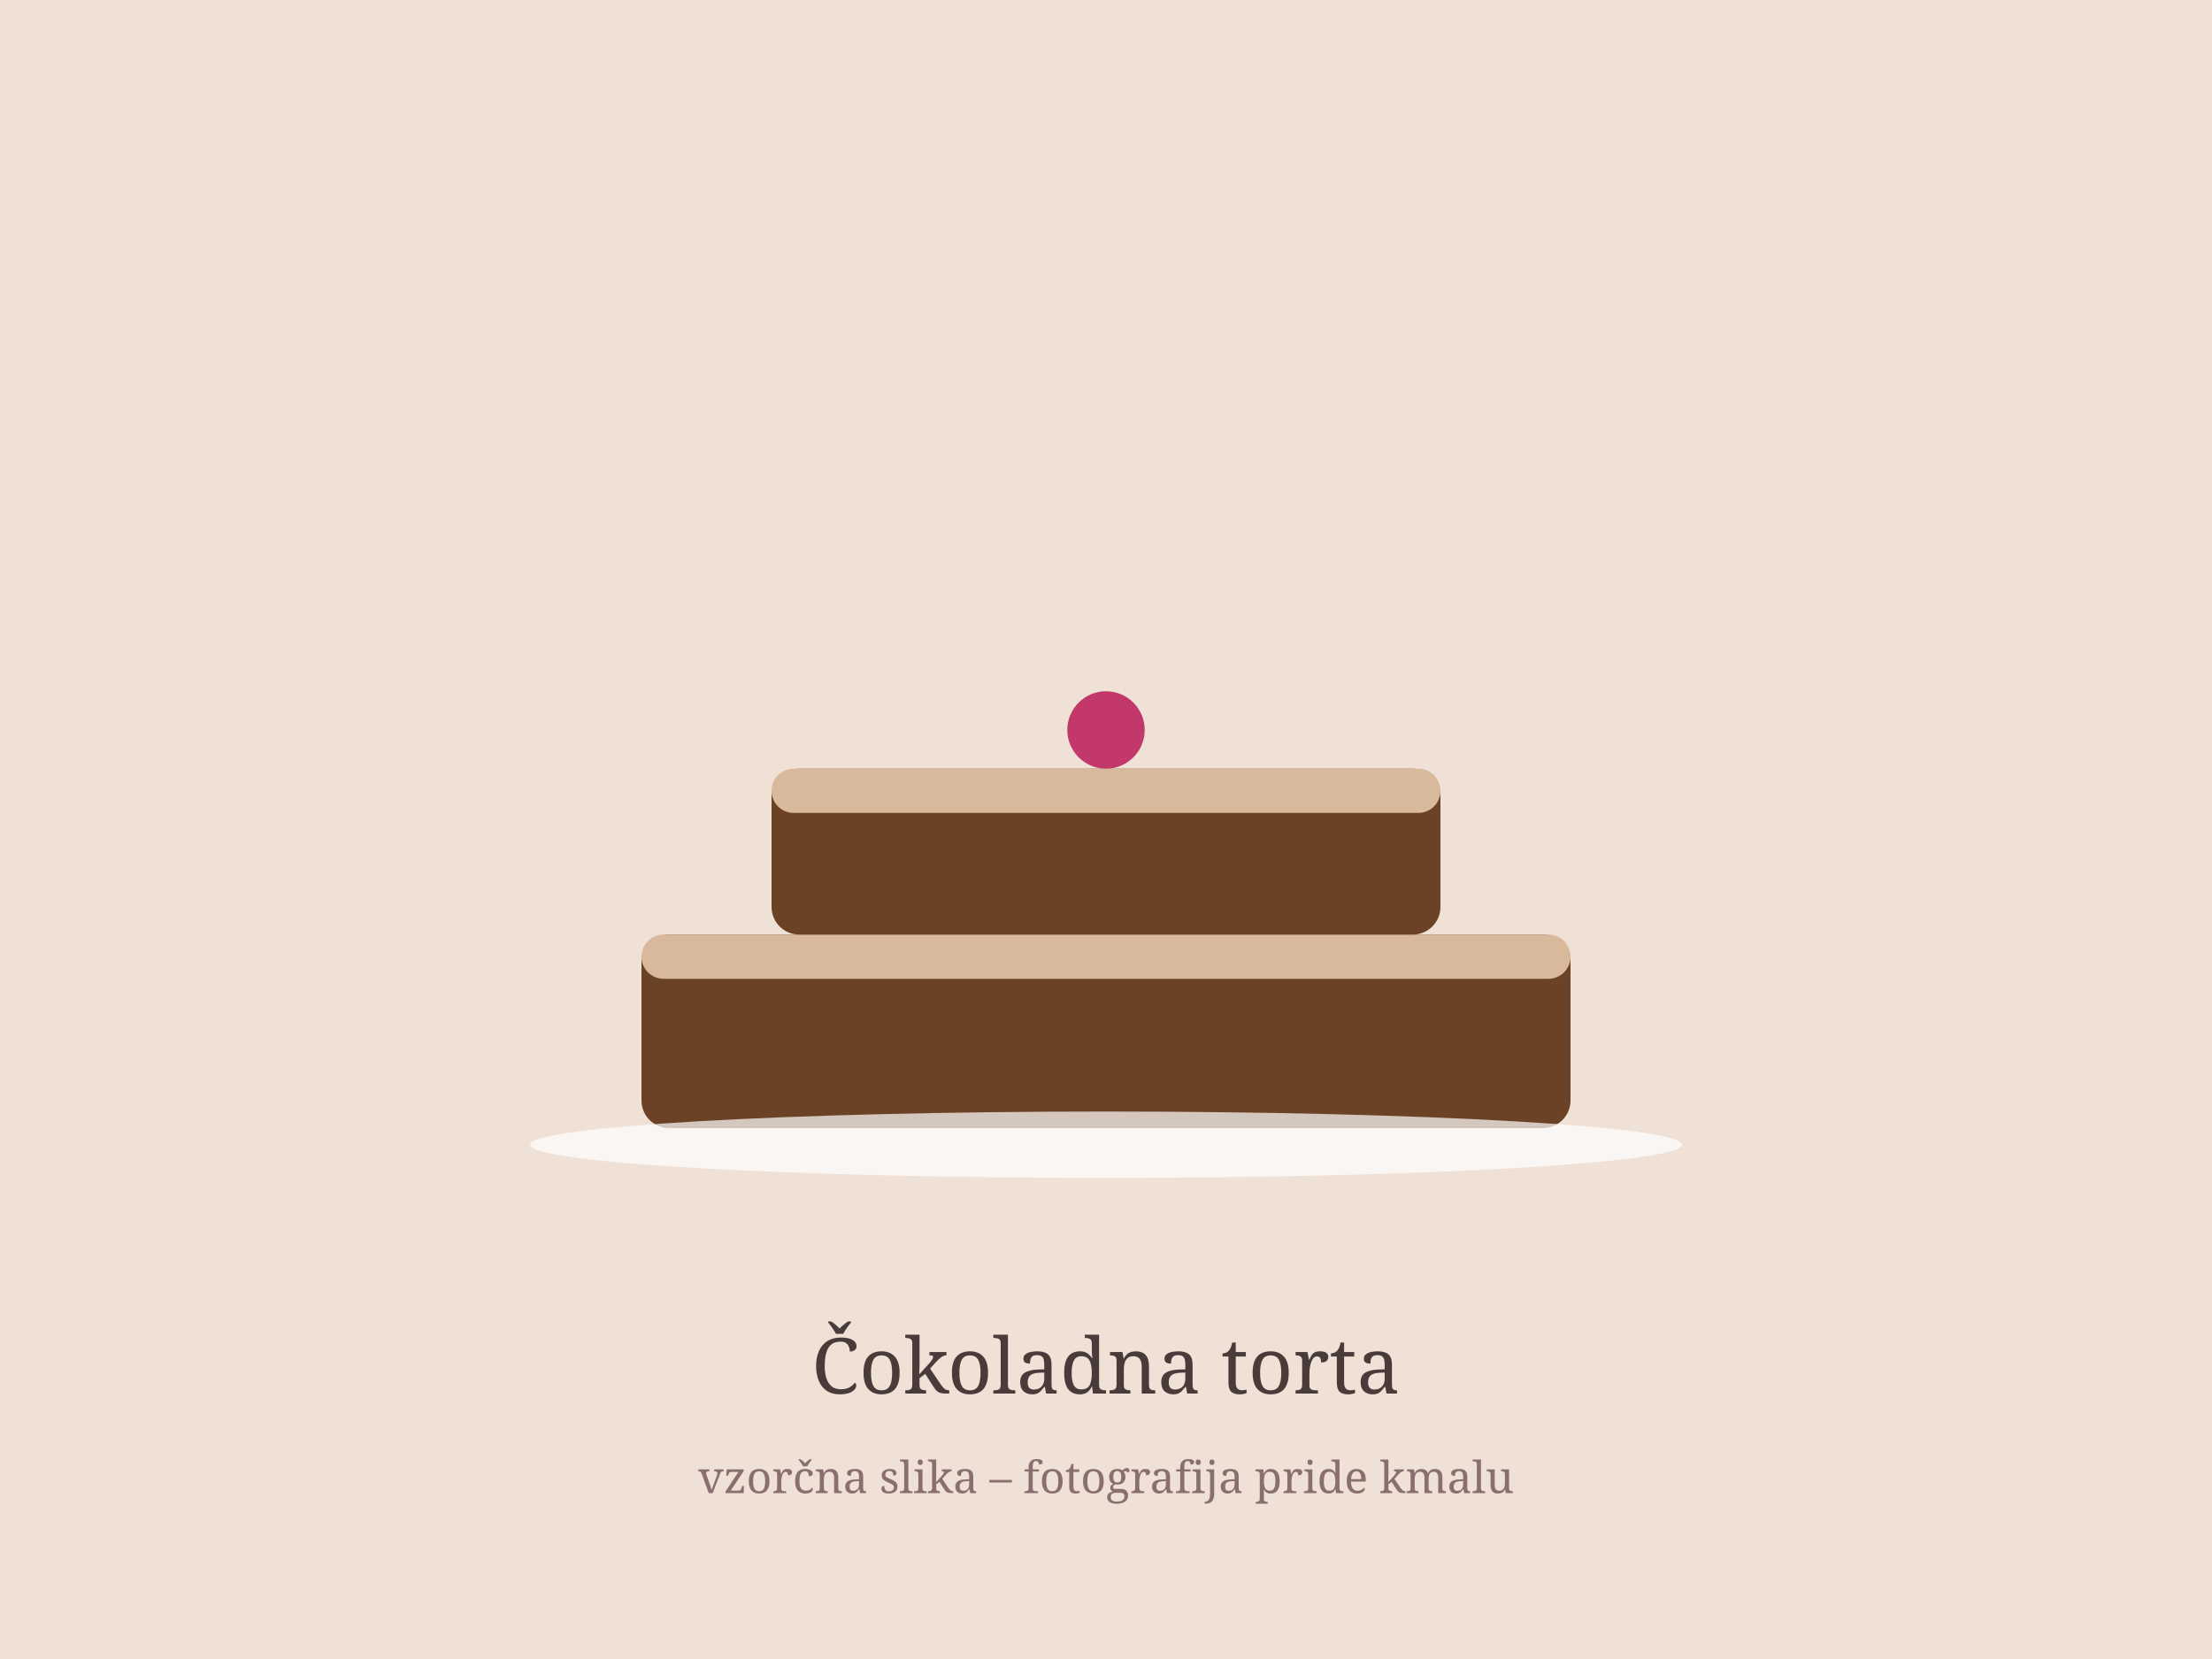
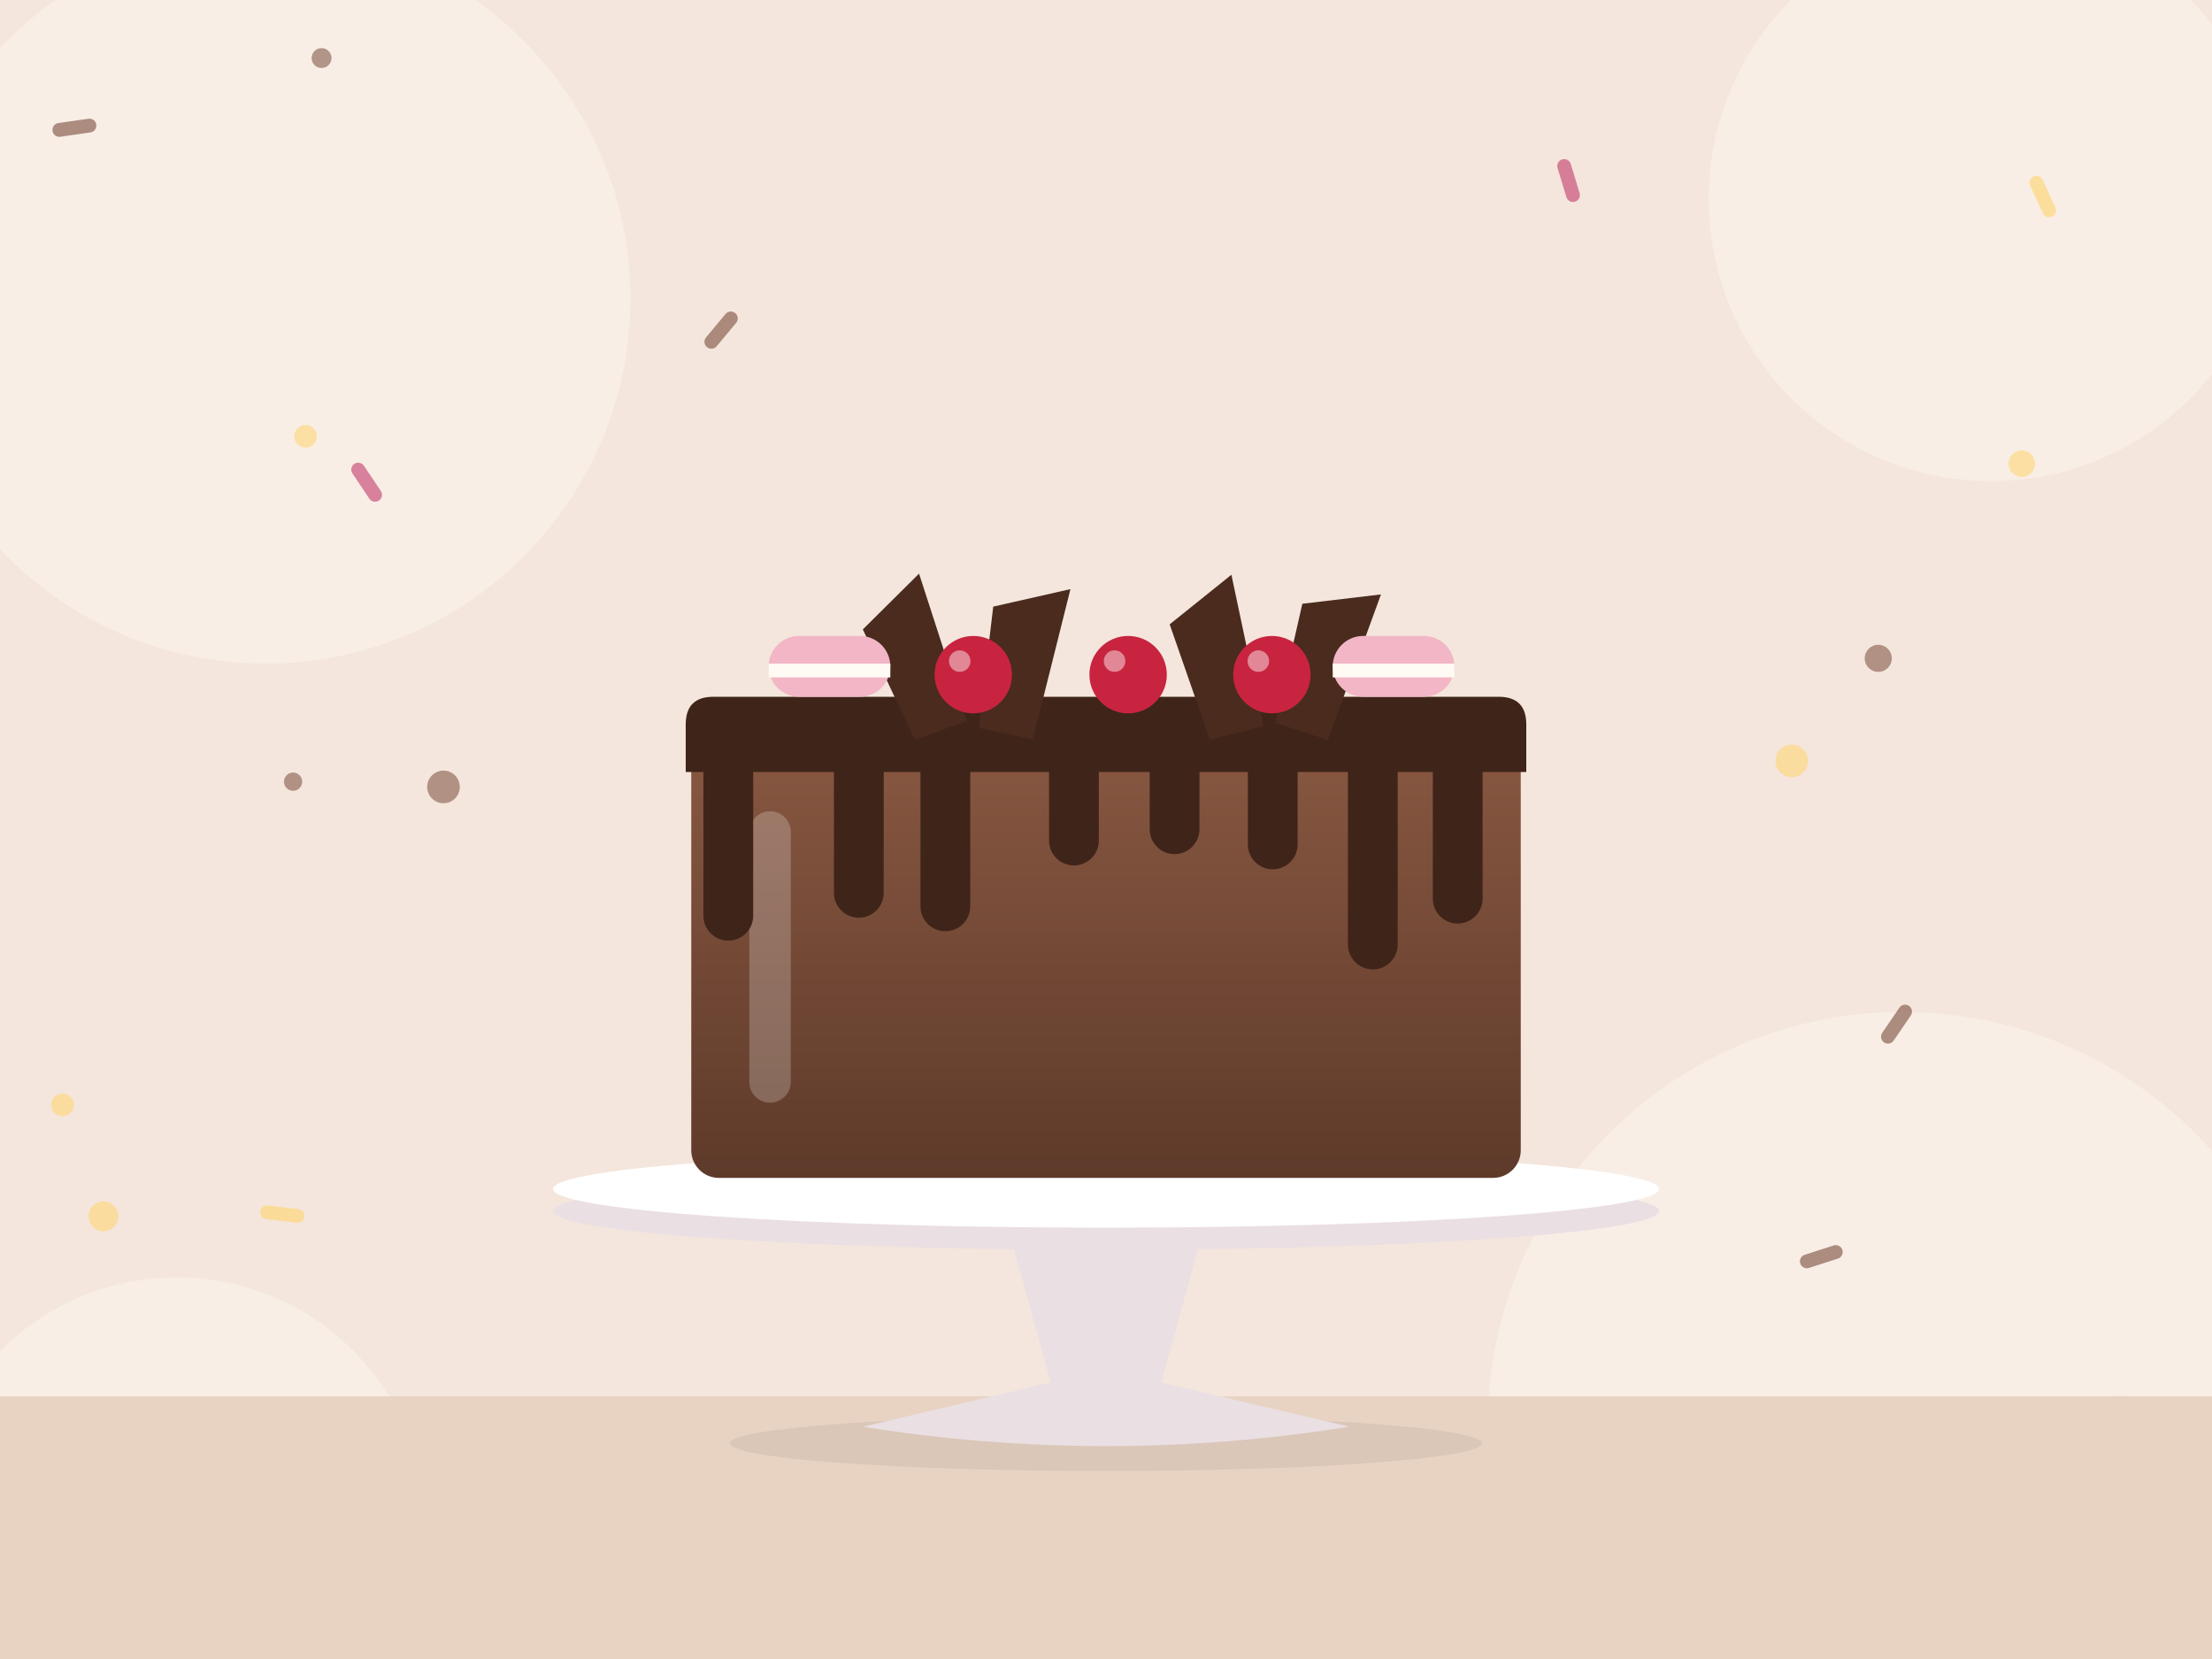
- <svg xmlns="http://www.w3.org/2000/svg" viewBox="0 0 800 600" width="800" height="600">
-   <rect width="800" height="600" fill="#efe1d6" />
-   <rect x="232.0" y="338" width="336.0" height="70" rx="10" fill="#6b4226" />
-   <rect x="232.0" y="338" width="336.0" height="16" rx="8" fill="#d9b99b" />
-   <rect x="279.04" y="278" width="241.92" height="60" rx="10" fill="#6b4226" />
-   <rect x="279.04" y="278" width="241.92" height="16" rx="8" fill="#d9b99b" />
-   <circle cx="400.0" cy="264" r="14" fill="#c2386b" />
-   <ellipse cx="400.0" cy="414" rx="208.32" ry="12" fill="#ffffff" opacity="0.7" />
-   <text x="400.0" y="504.0" text-anchor="middle" font-family="Georgia, serif" font-size="28" fill="#4a3b3b">Čokoladna torta</text>
-   <text x="400.0" y="540.0" text-anchor="middle" font-family="Georgia, serif" font-size="16" fill="#8a6f6f">vzorčna slika – fotografija pride kmalu</text>
+ <svg xmlns="http://www.w3.org/2000/svg" viewBox="0 0 800 600" width="800" height="600" role="img">
+   <defs>
+     <linearGradient id="g1" x1="0" y1="0" x2="0" y2="1">
+       <stop offset="0" stop-color="#8b5a43" />
+       <stop offset="1" stop-color="#5e3a2a" />
+     </linearGradient>
+   </defs>
+   <rect width="800" height="600" fill="#f4e6dc" />
+   <circle cx="96" cy="108" r="132" fill="#faf1ea" opacity="0.7" />
+   <circle cx="720" cy="72" r="102" fill="#faf1ea" opacity="0.7" />
+   <circle cx="688" cy="516" r="150" fill="#faf1ea" opacity="0.7" />
+   <circle cx="64" cy="552" r="90" fill="#faf1ea" opacity="0.7" />
+   <rect x="616.3" y="545.3" width="16" height="5" rx="2.5" fill="#c2386b" opacity="0.6" transform="rotate(95.4 624.3 547.8)" />
+   <rect x="650.7" y="452" width="16" height="5" rx="2.5" fill="#7a4b3a" opacity="0.6" transform="rotate(162.2 658.7 454.5)" />
+   <circle cx="106" cy="282.7" r="3.3" fill="#7a4b3a" opacity="0.55" />
+   <circle cx="679.3" cy="238.1" r="4.9" fill="#7a4b3a" opacity="0.55" />
+   <circle cx="116.3" cy="21" r="3.6" fill="#7a4b3a" opacity="0.55" />
+   <circle cx="766.6" cy="508.5" r="3.6" fill="#ffd36b" opacity="0.55" />
+   <rect x="677.9" y="367.9" width="16" height="5" rx="2.5" fill="#7a4b3a" opacity="0.6" transform="rotate(124.3 685.9 370.4)" />
+   <circle cx="754.6" cy="520.5" r="4.2" fill="#ffd36b" opacity="0.55" />
+   <circle cx="731.2" cy="167.7" r="4.8" fill="#ffd36b" opacity="0.55" />
+   <circle cx="22.6" cy="399.6" r="4.1" fill="#ffd36b" opacity="0.55" />
+   <circle cx="160.4" cy="284.6" r="5.9" fill="#7a4b3a" opacity="0.55" />
+   <circle cx="37.4" cy="439.9" r="5.4" fill="#ffd36b" opacity="0.55" />
+   <rect x="18.9" y="43.7" width="16" height="5" rx="2.5" fill="#7a4b3a" opacity="0.6" transform="rotate(171.8 26.9 46.2)" />
+   <circle cx="110.5" cy="157.8" r="4.1" fill="#ffd36b" opacity="0.55" />
+   <rect x="94.1" y="436.6" width="16" height="5" rx="2.5" fill="#ffd36b" opacity="0.6" transform="rotate(6.6 102.1 439.1)" />
+   <rect x="730.8" y="68.6" width="16" height="5" rx="2.5" fill="#ffd36b" opacity="0.6" transform="rotate(65.3 738.8 71.1)" />
+   <rect x="124.6" y="171.9" width="16" height="5" rx="2.5" fill="#c2386b" opacity="0.6" transform="rotate(56.2 132.6 174.4)" />
+   <rect x="252.8" y="116.9" width="16" height="5" rx="2.5" fill="#7a4b3a" opacity="0.6" transform="rotate(129.8 260.8 119.4)" />
+   <rect x="559.3" y="62.8" width="16" height="5" rx="2.5" fill="#c2386b" opacity="0.6" transform="rotate(73.1 567.3 65.3)" />
+   <circle cx="648" cy="275.2" r="5.9" fill="#ffd36b" opacity="0.55" />
+   <rect x="0" y="505" width="800" height="95" fill="#e8d3c3" />
+   <ellipse cx="400" cy="522" rx="136" ry="10" fill="#000" opacity="0.06" />
+   <path d="M364 442 L380 500 L312 516 Q400 530 488 516 L420 500 L436 442 Z" fill="#eadfe3" />
+   <ellipse cx="400" cy="438" rx="200" ry="14" fill="#eadfe3" />
+   <ellipse cx="400" cy="430" rx="200" ry="14" fill="#ffffff" />
+   <rect x="250" y="256" width="300" height="170" rx="10" fill="url(#g1)" />
+   <rect x="271" y="293.4" width="15" height="105.4" rx="7.5" fill="#fff" opacity="0.22" />
+   <path d="M248 262 Q248 252 258 252 L542 252 Q552 252 552 262 L552 279.2 L536.2 279.2 L536.2 325 A9 9 0 0 1 518.2 325 L518.2 279.2 L505.5 279.2 L505.5 341.6 A9 9 0 0 1 487.5 341.6 L487.5 279.2 L469.3 279.2 L469.3 305.4 A9 9 0 0 1 451.3 305.4 L451.3 279.2 L433.8 279.2 L433.8 299.9 A9 9 0 0 1 415.8 299.9 L415.8 279.2 L397.4 279.2 L397.4 304 A9 9 0 0 1 379.4 304 L379.4 279.2 L350.9 279.2 L350.9 327.8 A9 9 0 0 1 332.9 327.8 L332.9 279.2 L319.6 279.2 L319.6 322.9 A9 9 0 0 1 301.6 322.9 L301.6 279.2 L272.4 279.2 L272.4 331.2 A9 9 0 0 1 254.4 331.2 L254.4 279.2 L248 279.2 Z" fill="#3f2419" />
+   <path transform="translate(330 236) rotate(-20)" d="M-10 30 L-14 -14 L12 -26 L10 30 Z" fill="#4a2b1e" />
+   <path transform="translate(370 236) rotate(12)" d="M-10 30 L-14 -14 L12 -26 L10 30 Z" fill="#4a2b1e" />
+   <path transform="translate(440 236) rotate(-14)" d="M-10 30 L-14 -14 L12 -26 L10 30 Z" fill="#4a2b1e" />
+   <path transform="translate(480 236) rotate(18)" d="M-10 30 L-14 -14 L12 -26 L10 30 Z" fill="#4a2b1e" />
+   <circle cx="352" cy="244" r="14" fill="#c8243f" />
+   <circle cx="347.1" cy="239.1" r="3.9" fill="#ffffff" opacity="0.45" />
+   <circle cx="408" cy="244" r="14" fill="#c8243f" />
+   <circle cx="403.1" cy="239.1" r="3.9" fill="#ffffff" opacity="0.45" />
+   <circle cx="460" cy="244" r="14" fill="#c8243f" />
+   <circle cx="455.1" cy="239.1" r="3.9" fill="#ffffff" opacity="0.45" />
+   <rect x="278" y="230" width="44" height="22" rx="11" fill="#f2b6c6" />
+   <rect x="278" y="240" width="44" height="5" fill="#fffaf3" />
+   <rect x="482" y="230" width="44" height="22" rx="11" fill="#f2b6c6" />
+   <rect x="482" y="240" width="44" height="5" fill="#fffaf3" />
</svg>
